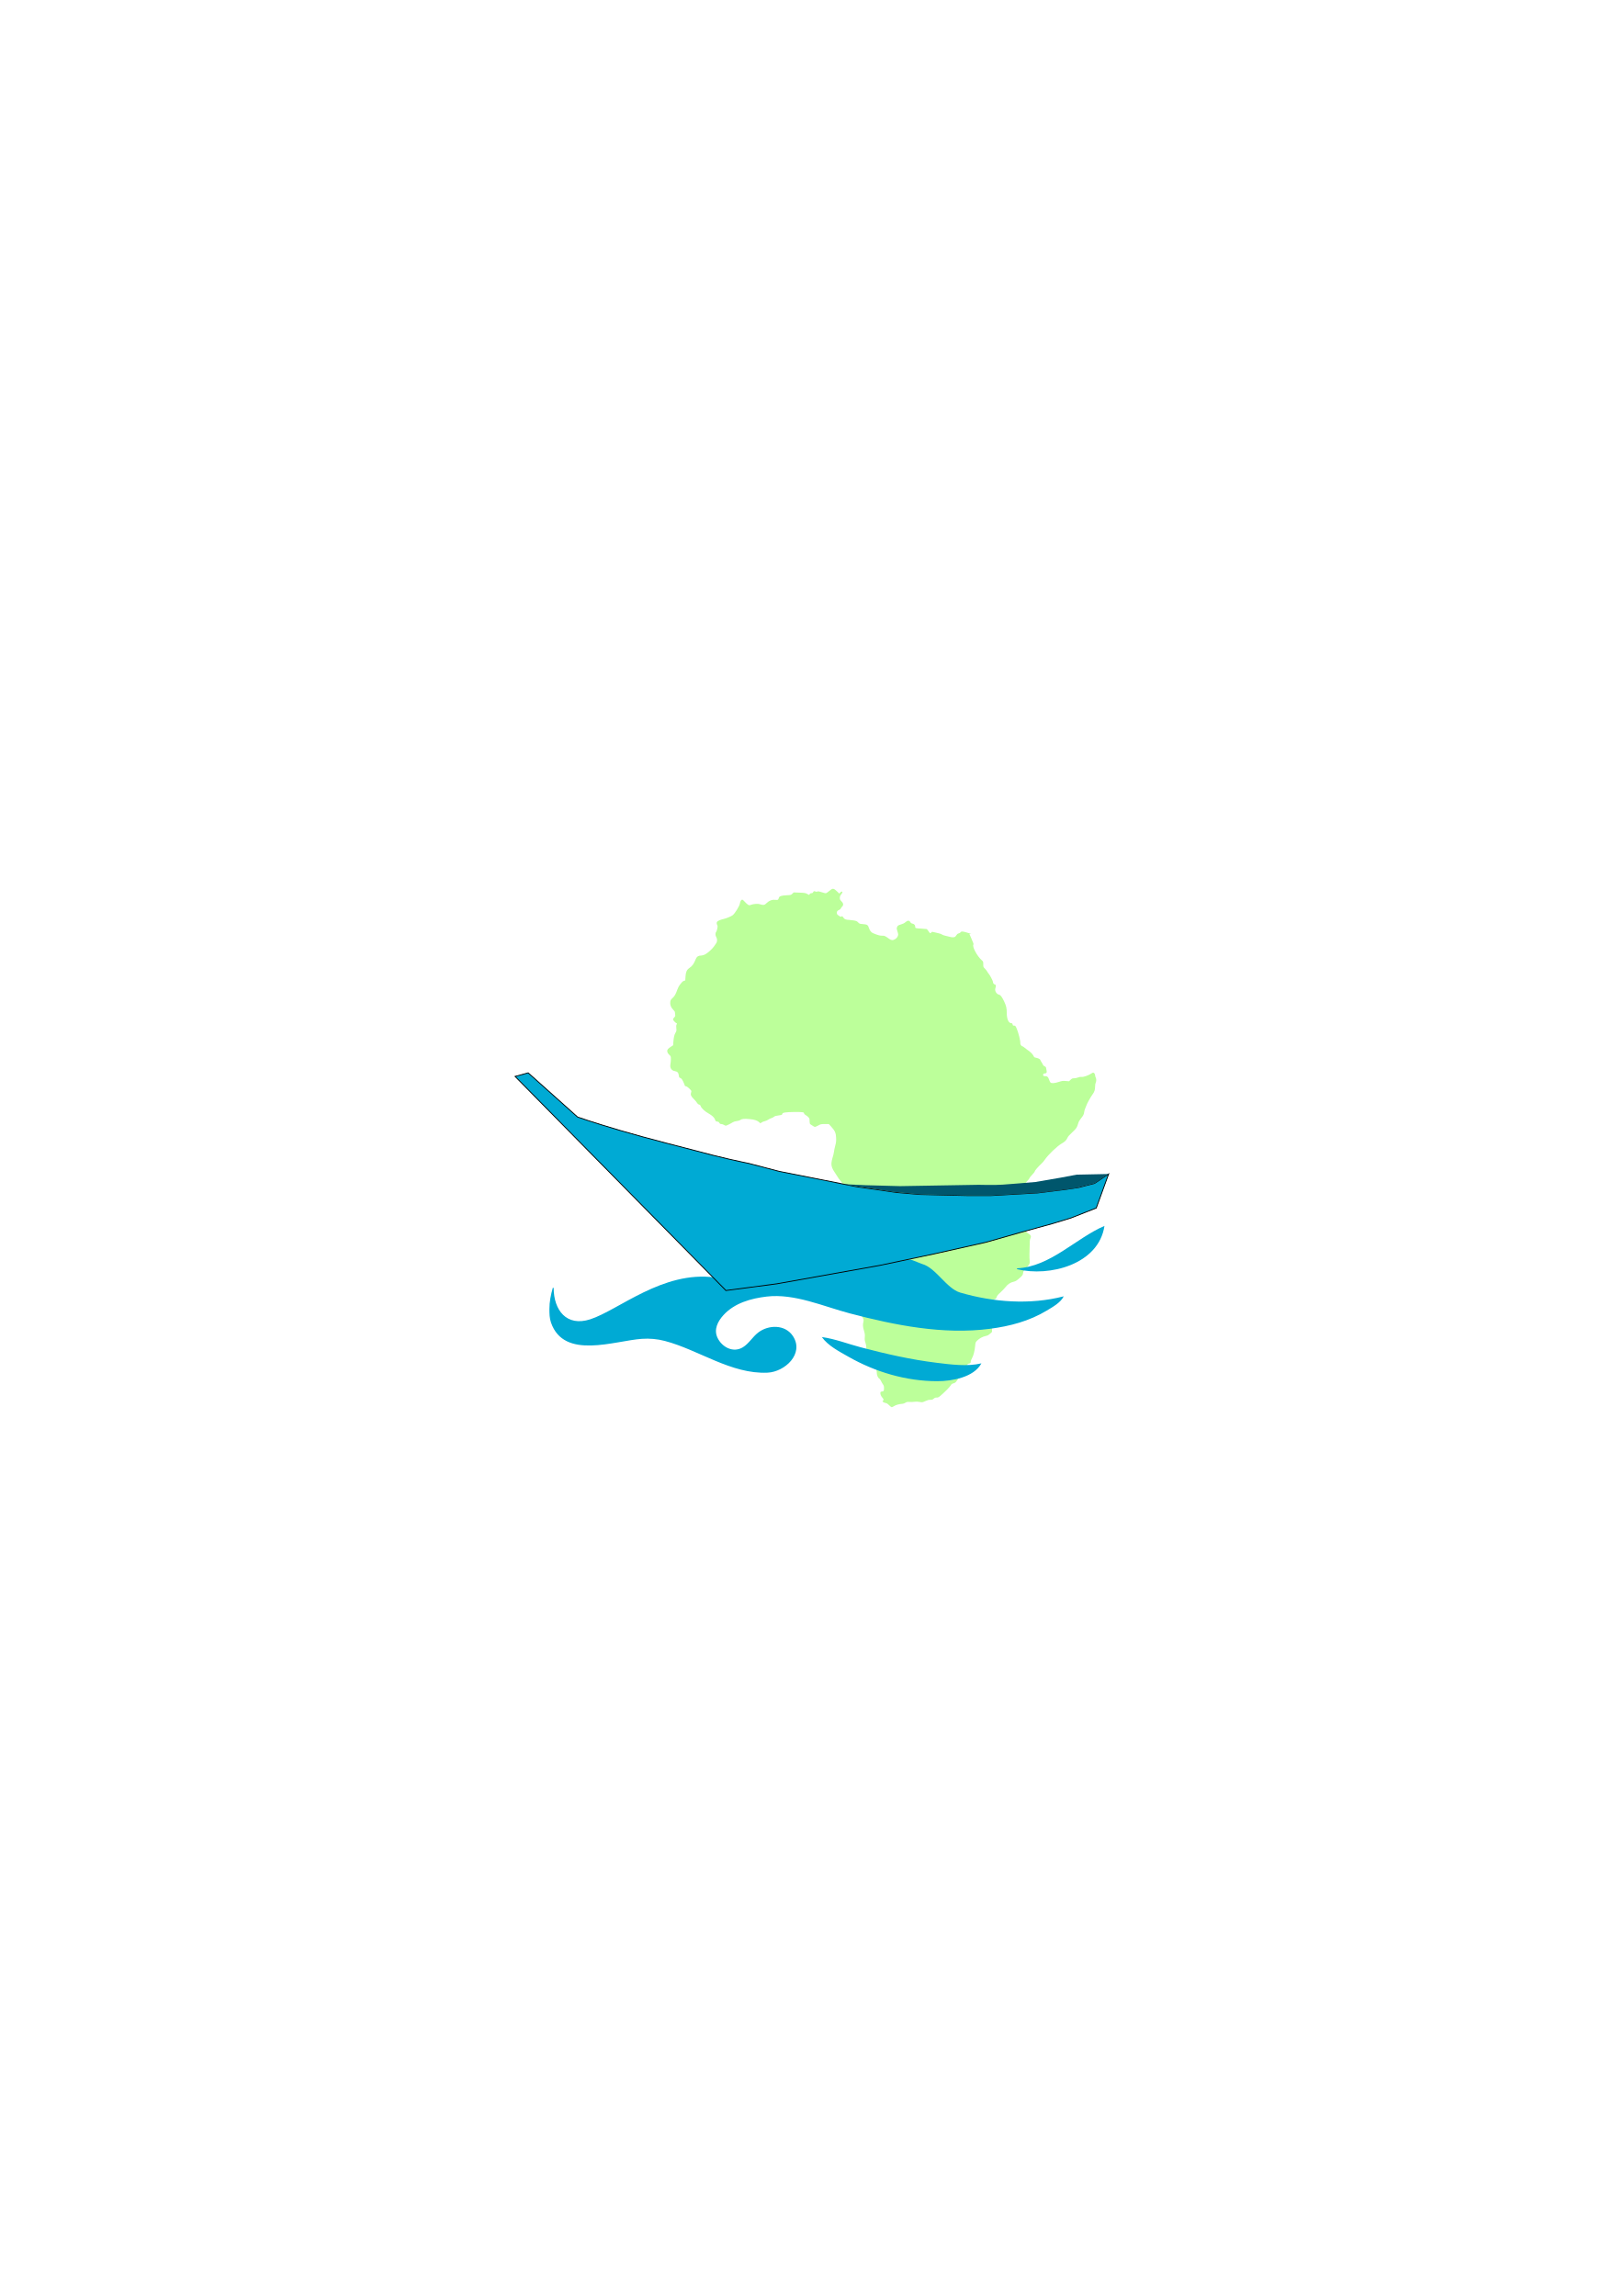
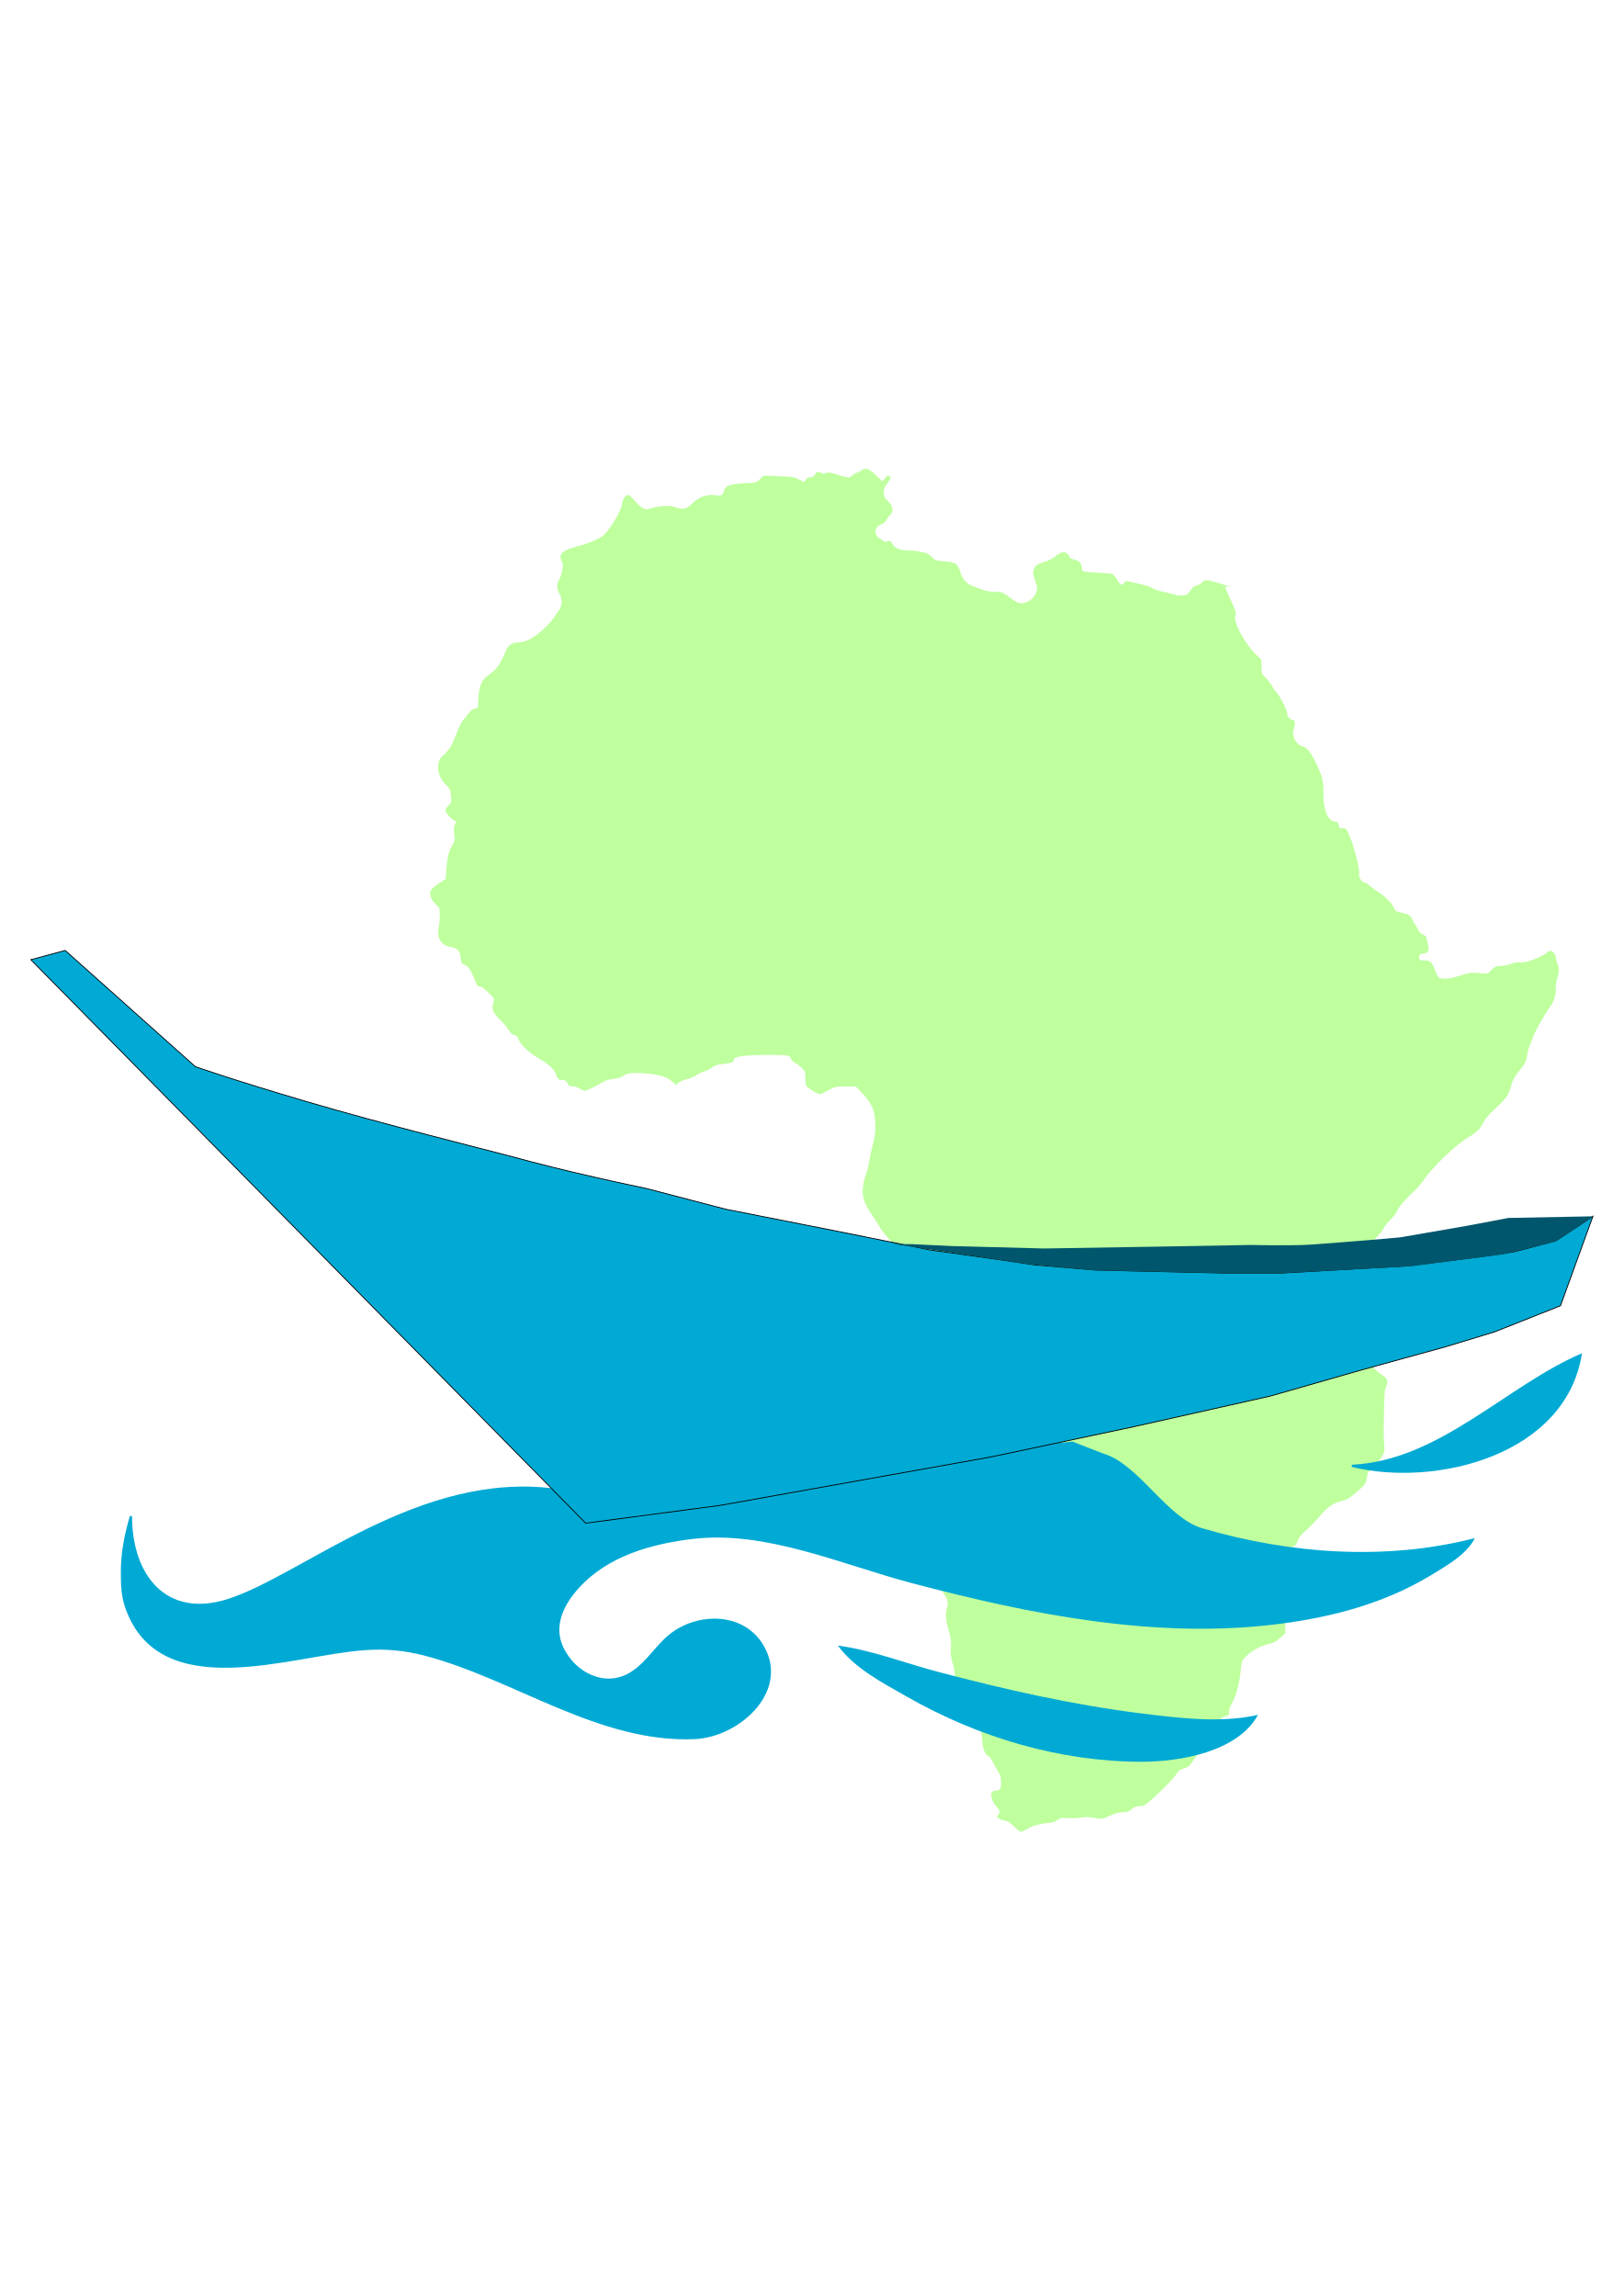
- <svg xmlns="http://www.w3.org/2000/svg" version="1.1" viewBox="0 0 595.276 841.89">
+ <svg xmlns="http://www.w3.org/2000/svg" id="Layer_1" version="1.1" viewBox="0 0 595.3 841.9">
  <defs>
    <style>
      .st0 {
-         stroke: #000;
-         stroke-miterlimit: 4.669;
-         stroke-width: .309px;
+         fill: #00566c;
      }

-       .st0, .st1 {
+       .st1 {
+         fill: #7fff3e;
+         isolation: isolate;
+         opacity: .5;
+       }
+ 
+       .st2, .st3 {
        fill: #00aad4;
      }

-       .st2 {
-         fill: #7fff3e;
-         isolation: isolate;
-         opacity: .525;
-       }
- 
      .st3 {
-         fill: #00566c;
+         stroke: #000;
+         stroke-miterlimit: 4.7;
+         stroke-width: .3px;
      }
    </style>
  </defs>
  <g id="svg1460">
    <g>
-       <path id="path33-3-1-1-9-9-8-0-7-3-9-8-9" class="st2" d="M304.052,326.669c-.52.446-1.084.832-1.263.862-.163.029-.861-.134-1.515-.371-.98-.327-1.292-.371-1.619-.253-.253.104-.49.104-.668,0-.446-.238-.683-.178-.862.223-.134.267-.282.371-.609.371-.282,0-.52.119-.668.327l-.223.327-.713-.386c-.639-.342-.936-.386-2.822-.461l-2.109-.074-.49.475c-.49.475-.535.49-2.124.564-1.946.089-2.688.357-2.837.965-.178.728-.342.817-1.203.713-1.203-.149-2.243.208-3.194,1.114-.654.624-.876.743-1.352.743-.312,0-.802-.104-1.114-.238-.653-.267-2.421-.164-3.357.208-.52.208-.609.208-1.055-.029-.267-.149-.802-.624-1.188-1.069-.371-.446-.802-.802-.951-.802-.371,0-.728.579-.847,1.367-.149.995-1.812,3.699-2.689,4.367-.579.431-2.377,1.173-3.446,1.396-.817.178-1.768.564-2.124.862-.327.267-.342.787-.059,1.337.178.357.178.564.014,1.337-.104.52-.297,1.055-.431,1.203-.327.357-.297,1.322.059,1.872.431.654.401,1.678-.074,2.317-.193.282-.55.772-.772,1.114-.654.951-2.436,2.54-3.327,2.956-.446.193-1.055.371-1.367.371-.98,0-1.56.342-1.901,1.144-.891,2.079-1.248,2.599-2.466,3.461-.921.654-1.263,1.426-1.367,3.119l-.089,1.396-.49.149c-.282.074-.624.342-.802.594-.178.253-.505.654-.728.906-.223.238-.609.995-.862,1.664-.668,1.842-1.01,2.436-1.797,3.164-.594.55-.728.787-.817,1.367-.149,1.01.238,2.079,1.055,2.882.401.386.654.758.654.98,0,.178.045.579.089.876.075.46.03.609-.371,1.01-.357.357-.446.564-.386.802.104.357.921,1.203,1.277,1.322.178.059.178.119,0,.46-.149.267-.178.639-.104,1.352.104.876.074,1.025-.297,1.664-.446.757-.639,1.575-.787,3.401l-.089,1.188-.713.461c-1.099.713-1.441,1.099-1.441,1.574,0,.564.223.98.832,1.545.475.446.505.52.505,1.515,0,.579-.074,1.396-.163,1.797-.282,1.352.371,2.391,1.619,2.585.936.163,1.322.55,1.441,1.515.089.758.134.847.594,1.025.401.178.594.431,1.025,1.307.282.594.535,1.218.564,1.381.029.208.178.312.475.342.267.029.698.342,1.233.862.802.802.802.817.639,1.337-.297.876-.089,1.426.906,2.391.49.475,1.04,1.114,1.218,1.426.208.371.46.594.758.668.342.089.505.253.624.594.238.728,1.471,1.886,2.822,2.644,1.426.802,2.198,1.545,2.466,2.362.178.535.253.594.743.639.401.029.609.149.728.371.223.431.416.55.876.55.208,0,.594.134.862.297.267.164.579.297.713.297.238,0,1.768-.743,2.57-1.262.327-.208.891-.371,1.426-.431.564-.059,1.055-.208,1.337-.416.55-.416,1.471-.49,3.505-.297,1.708.164,2.748.52,3.431,1.173l.401.371.46-.327c.267-.193.772-.401,1.144-.461.356-.074.936-.327,1.277-.564.342-.238.891-.505,1.203-.579.312-.089.728-.312.906-.475.253-.238.683-.371,1.649-.49,1.203-.163,1.322-.208,1.396-.55.074-.312.223-.386,1.04-.535.995-.193,5.659-.253,6.461-.074.312.059.46.193.49.431.029.208.253.431.609.624.579.282,1.337,1.055,1.367,1.381.014.104.029.535.045.98.014.609.089.847.312,1.01.847.594,1.456.936,1.664.936.134,0,.668-.238,1.188-.52.906-.49,1.01-.52,2.406-.52h1.471l.906.98c1.322,1.456,1.708,2.317,1.768,4.07.045,1.173,0,1.678-.312,2.837-.208.772-.416,1.797-.475,2.287-.059.49-.267,1.396-.475,2.005-.208.609-.401,1.545-.446,2.08-.089,1.144.223,2.035,1.218,3.491.342.49.802,1.203,1.025,1.589.208.386.728,1.084,1.144,1.56.401.46.772.995.802,1.188.045.193.104.49.149.683.045.208.253.431.55.564.327.134.505.327.535.579.029.208.178.505.327.668.594.668,1.188,1.782,1.188,2.258,0,.386.089.535.371.668.208.089.371.208.371.267s-.163.223-.371.357c-.505.327-.475.609.223,1.634.327.475.594,1.025.594,1.218,0,.178.297.951.668,1.708.758,1.545.802,1.886.356,2.599-.49.817-.431,1.589.267,3.104.327.728.758,1.768.936,2.302.55,1.545.253,2.332-1.203,3.193-.624.371-1.203,1.485-1.292,2.495-.029.431-.178.891-.297,1.04-.149.163-.297.832-.416,1.812-.149,1.307-.238,1.649-.624,2.228-.253.386-.49.98-.535,1.322-.475,4.1-.564,6.238-.342,7.13.074.238.446.743.832,1.114.505.49.787.921.98,1.5.134.446.401.98.594,1.188.416.475.906,1.664,1.04,2.525.178,1.277.55,2.079,1.56,3.505,1.129,1.575,1.277,1.99,1.055,2.837-.253.906-.193,1.827.223,3.179.312,1.055.371,1.426.297,2.362-.074.906-.029,1.292.208,1.961.164.475.297,1.069.297,1.322,0,.847.49,3.179.772,3.698.832,1.515,1.277,2.154,1.678,2.377.624.342,1.456,2.391,1.426,3.535-.014.936.386,2.005.876,2.258.178.089.49.52.698.936.193.431.52.995.728,1.277.282.386.357.698.357,1.337,0,1.025-.089,1.173-.743,1.233-.356.029-.535.134-.564.312-.119.579.149,1.322.653,1.872.564.624.624.921.267,1.218-.223.178-.208.223.089.46.178.149.579.312.891.357.416.074.757.282,1.277.817.401.401.832.728.951.728.134,0,.535-.193.906-.431.624-.416,1.886-.757,3.119-.832.297-.029.758-.193,1.01-.386.312-.238.624-.327.98-.297.98.074,1.782.045,2.51-.059.446-.074,1.099-.045,1.708.074.995.178,1.01.178,2.109-.312.802-.371,1.292-.49,1.842-.475.609.014.817-.059,1.218-.416.386-.327.624-.416,1.069-.401.475.014.713-.089,1.292-.564,1.381-1.144,3.491-3.253,3.847-3.862.297-.505.475-.639,1.025-.787.475-.119.772-.312,1.025-.654,1.485-2.035,2.57-3.669,3.298-4.976.683-1.203.936-1.53,1.248-1.604.713-.149.758-.193.758-.668,0-.267.223-.891.505-1.381.55-1.01.951-2.599,1.129-4.501.104-1.218.134-1.277.743-1.901.772-.787,2.005-1.456,3.149-1.693.654-.134,1.025-.327,1.56-.817l.713-.639.014-1.396c.014-.891.104-1.634.253-2.05.327-.847.312-1.233-.045-1.961-.208-.401-.282-.743-.223-1.069.059-.327,0-.698-.208-1.144-.163-.371-.312-.891-.312-1.159,0-.327-.119-.579-.371-.802-.817-.713-.267-1.975.965-2.198,1.218-.223,1.456-.386,1.649-1.04.149-.475.46-.876,1.367-1.678.639-.579,1.5-1.471,1.901-1.99.817-1.055,1.797-1.693,3.015-1.961.654-.149,1.025-.371,1.99-1.218,1.233-1.069,1.352-1.248,1.441-2.154.029-.416.253-.743,1.01-1.515,1.292-1.352,1.5-1.782,1.367-2.837-.059-.46-.089-1.53-.074-2.391.089-5.05.104-5.273.356-5.778.342-.653.208-1.129-.475-1.56-1.456-.936-2.109-1.931-2.109-3.238,0-.312-.134-.847-.282-1.188-.164-.357-.357-1.144-.446-1.753-.178-1.173-.089-1.782.342-2.406.475-.668.223-1.589-.639-2.406-.535-.52-.579-.921-.164-1.723.357-.713.728-.921,1.619-.951q.683-.014.728-.564c.059-.728-.163-1.114-.713-1.233-.52-.119-.55-.267-.164-.772.164-.193.342-.668.386-1.055.193-1.574.238-1.678.906-2.347.357-.371.654-.757.654-.876,0-.104.431-.654.965-1.203.535-.55.965-1.114.965-1.248,0-.282,1.322-1.827,2.436-2.822.401-.371.995-1.069,1.322-1.56,1.173-1.753,4.486-4.917,6.12-5.852,1.173-.668,1.723-1.203,2.08-2.02.253-.564.713-1.099,1.812-2.109,1.515-1.396,1.753-1.768,2.184-3.312.149-.535.475-1.129.951-1.708.936-1.159,1.099-1.471,1.233-2.391.059-.431.208-.995.342-1.263.119-.282.327-.802.46-1.144.267-.802,1.56-3.119,2.273-4.085.698-.966.906-1.604.921-2.852,0-.609.104-1.188.223-1.411.119-.208.208-.639.208-.965s-.089-.758-.208-.965c-.119-.208-.208-.579-.223-.832,0-.46-.386-.951-.728-.951-.104,0-.431.163-.728.371-.951.654-2.837,1.307-3.476,1.203-.371-.059-.787,0-1.307.208-.416.163-1.069.297-1.471.297-.624,0-.787.074-1.263.535l-.564.55-1.203-.089c-1.069-.089-1.352-.059-2.584.342-1.604.52-2.703.579-3.06.178-.134-.149-.357-.609-.49-1.04-.327-.98-.639-1.277-1.396-1.248-.431.014-.624-.045-.728-.238-.208-.386.074-.772.564-.772.55,0,.817-.327.683-.847-.045-.238-.134-.668-.178-.98-.059-.475-.163-.609-.564-.787-.282-.104-.55-.357-.609-.535-.059-.193-.297-.624-.52-.966-.238-.342-.431-.683-.431-.758,0-.253-.52-.594-1.188-.772-.371-.089-.772-.193-.921-.238-.134-.045-.342-.327-.46-.624-.223-.55-1.307-1.589-2.258-2.183-.238-.163-.698-.505-1.01-.772-.297-.267-.639-.49-.758-.49-.356,0-.861-.772-.772-1.188.119-.579-.668-3.803-1.277-5.199-.49-1.144-.52-1.188-1.025-1.188-.371,0-.446-.074-.52-.446-.074-.342-.178-.446-.431-.446-1.04,0-1.708-1.471-1.708-3.758,0-1.723-.178-2.525-.921-4.144-.772-1.634-1.352-2.436-1.872-2.54-.995-.208-1.723-1.471-1.367-2.406.089-.223.149-.579.149-.817,0-.342-.074-.46-.371-.535-.401-.104-.668-.461-.668-.921,0-.357-1.114-2.51-1.56-3-.193-.208-.446-.579-.564-.832-.134-.238-.505-.728-.832-1.055-.594-.579-.609-.639-.609-1.604,0-.921-.029-1.025-.46-1.381-1.827-1.604-3.758-5.228-3.119-5.912.074-.074-.193-.847-.668-1.886-.446-.965-.802-1.812-.802-1.872,0-.074.178-.104.416-.074.594.089.282-.029-1.485-.535-1.649-.475-1.901-.46-2.332.059-.104.119-.386.267-.639.312-.297.074-.55.282-.743.609-.163.282-.416.579-.564.654-.401.208-1.173.178-2.035-.075-.416-.119-1.114-.297-1.545-.371-.446-.089-.995-.297-1.218-.46-.238-.178-1.01-.431-1.783-.579-.758-.149-1.485-.327-1.619-.371-.164-.059-.312,0-.446.208-.297.475-.52.386-1.025-.431-.238-.401-.564-.758-.698-.802-.134-.029-1.025-.104-1.961-.163-2.198-.119-2.228-.134-2.228-.728,0-.579-.371-.98-1.055-1.114-.327-.059-.564-.238-.728-.535-.371-.683-1.01-.683-1.768,0-.401.356-.906.624-1.574.817-1.173.342-1.337.46-1.56,1.114-.134.401-.104.639.149,1.352.164.475.297,1.025.297,1.218,0,.639-.46,1.367-1.114,1.738-.861.505-1.381.475-2.243-.149-1.5-1.084-1.574-1.114-2.54-1.114-.876,0-1.56-.193-3.416-.966-.564-.253-1.129-.98-1.381-1.782-.386-1.218-.639-1.396-2.347-1.515-1.069-.089-1.173-.119-1.634-.609-.431-.446-.668-.55-1.56-.713-.594-.104-1.367-.193-1.738-.208-1.129-.014-1.768-.253-2.109-.832-.312-.52-.49-.594-.847-.371-.149.104-.357.029-.654-.223-.238-.193-.475-.357-.55-.357-.059,0-.193-.193-.297-.431-.253-.624.059-1.218.743-1.441.327-.104.564-.312.668-.564.089-.208.312-.52.49-.683.55-.505.446-1.233-.267-1.931-.52-.505-.594-.668-.594-1.233,0-.52.104-.787.535-1.337.505-.654.564-.995.149-.995-.104,0-.342.164-.535.371l-.357.371-.743-.728c-1.367-1.307-1.634-1.337-2.896-.253h.002Z" />
-       <path id="path3836-2-1-5-9-0" class="st1" d="M333.931,461.86l4.177,1.63c4.981,1.362,8.916,9.005,13.911,10.466,12.152,3.554,25.598,4.575,37.961,1.377-1.131,2.321-4.066,3.924-6.223,5.226-6.383,3.855-13.514,5.732-20.847,6.685-17.153,2.229-34.788-1.3-51.34-5.652-9.682-2.546-20.29-7.378-30.493-6.17-5.719.677-11.782,2.355-15.815,6.761-2.121,2.317-3.682,5.328-2.189,8.396,1.675,3.442,5.779,5.601,9.291,3.424,2.224-1.378,3.541-3.804,5.601-5.39,3.803-2.93,9.942-3.02,12.767,1.344,4.183,6.463-3.019,13.08-9.344,13.367-13.322.605-25.173-8.345-37.649-11.63-2.729-.718-5.587-.969-8.401-.776-10.055.69-28.551,7.802-33.324-5.94-.564-1.624-.592-3.281-.592-4.978,0-2.709.512-5.178,1.245-7.779h.311c.023,8.218,4.749,14.332,13.38,11.548,10.405-3.356,26.663-17.926,45.667-15.356h0M404.915,449.507c-2.126,14.184-20.232,18.78-32.049,15.869v-.311c12.192-.557,21.489-11.001,32.049-15.558M359.798,499.914c-2.808,5.179-10.867,6.534-16.18,6.534-11.412,0-22.765-3.365-32.671-9.024-3.327-1.901-7.389-3.979-9.646-7.156,4.817.649,9.613,2.534,14.313,3.77,9.138,2.402,18.31,4.5,27.693,5.653,5.241.644,11.29,1.461,16.491.223h0Z" />
+       <path id="path33-3-1-1-9-9-8-0-7-3-9-8-9" class="st1" d="M314.5,172.8c-1.4,1.2-2.9,2.2-3.3,2.3-.4,0-2.3-.4-4-1-2.6-.9-3.4-1-4.3-.7-.7.3-1.3.3-1.8,0-1.2-.6-1.8-.5-2.3.6-.4.7-.7,1-1.6,1s-1.4.3-1.8.9l-.6.9-1.9-1c-1.7-.9-2.5-1-7.4-1.2l-5.6-.2-1.3,1.3c-1.3,1.3-1.4,1.3-5.6,1.5-5.1.2-7.1.9-7.5,2.5-.5,1.9-.9,2.2-3.2,1.9-3.2-.4-5.9.5-8.4,2.9-1.7,1.6-2.3,2-3.6,2s-2.1-.3-2.9-.6c-1.7-.7-6.4-.4-8.8.5-1.4.5-1.6.5-2.8,0-.7-.4-2.1-1.6-3.1-2.8-1-1.2-2.1-2.1-2.5-2.1-1,0-1.9,1.5-2.2,3.6-.4,2.6-4.8,9.7-7.1,11.5-1.5,1.1-6.3,3.1-9.1,3.7-2.2.5-4.7,1.5-5.6,2.3-.9.7-.9,2.1-.2,3.5.5.9.5,1.5,0,3.5-.3,1.4-.8,2.8-1.1,3.2-.9.9-.8,3.5.2,4.9,1.1,1.7,1.1,4.4-.2,6.1-.5.7-1.4,2-2,2.9-1.7,2.5-6.4,6.7-8.8,7.8-1.2.5-2.8,1-3.6,1-2.6,0-4.1.9-5,3-2.3,5.5-3.3,6.8-6.5,9.1-2.4,1.7-3.3,3.8-3.6,8.2l-.2,3.7-1.3.4c-.7.2-1.6.9-2.1,1.6-.5.7-1.3,1.7-1.9,2.4-.6.6-1.6,2.6-2.3,4.4-1.8,4.8-2.7,6.4-4.7,8.3-1.6,1.4-1.9,2.1-2.2,3.6-.4,2.7.6,5.5,2.8,7.6,1.1,1,1.7,2,1.7,2.6s.1,1.5.2,2.3c.2,1.2,0,1.6-1,2.7s-1.2,1.5-1,2.1c.3.9,2.4,3.2,3.4,3.5.5.2.5.3,0,1.2-.4.7-.5,1.7-.3,3.6.3,2.3.2,2.7-.8,4.4-1.2,2-1.7,4.1-2.1,9l-.2,3.1-1.9,1.2c-2.9,1.9-3.8,2.9-3.8,4.1s.6,2.6,2.2,4.1c1.3,1.2,1.3,1.4,1.3,4s-.2,3.7-.4,4.7c-.7,3.6,1,6.3,4.3,6.8,2.5.4,3.5,1.4,3.8,4,.2,2,.4,2.2,1.6,2.7,1.1.5,1.6,1.1,2.7,3.4.7,1.6,1.4,3.2,1.5,3.6,0,.5.5.8,1.3.9.7,0,1.8.9,3.2,2.3,2.1,2.1,2.1,2.2,1.7,3.5-.8,2.3-.2,3.8,2.4,6.3,1.3,1.3,2.7,2.9,3.2,3.8.5,1,1.2,1.6,2,1.8.9.2,1.3.7,1.6,1.6.6,1.9,3.9,5,7.4,7,3.8,2.1,5.8,4.1,6.5,6.2.5,1.4.7,1.6,2,1.7,1.1,0,1.6.4,1.9,1,.6,1.1,1.1,1.4,2.3,1.4s1.6.4,2.3.8c.7.4,1.5.8,1.9.8.6,0,4.7-2,6.8-3.3.9-.5,2.3-1,3.8-1.1,1.5-.2,2.8-.5,3.5-1.1,1.4-1.1,3.9-1.3,9.2-.8,4.5.4,7.2,1.4,9,3.1l1.1,1,1.2-.9c.7-.5,2-1.1,3-1.2.9-.2,2.5-.9,3.4-1.5.9-.6,2.3-1.3,3.2-1.5.8-.2,1.9-.8,2.4-1.3.7-.6,1.8-1,4.3-1.3,3.2-.4,3.5-.5,3.7-1.4.2-.8.6-1,2.7-1.4,2.6-.5,14.9-.7,17-.2.8.2,1.2.5,1.3,1.1,0,.5.7,1.1,1.6,1.6,1.5.7,3.5,2.8,3.6,3.6,0,.3,0,1.4.1,2.6,0,1.6.2,2.2.8,2.7,2.2,1.6,3.8,2.5,4.4,2.5s1.8-.6,3.1-1.4c2.4-1.3,2.7-1.4,6.3-1.4h3.9l2.4,2.6c3.5,3.8,4.5,6.1,4.7,10.7.1,3.1,0,4.4-.8,7.5-.5,2-1.1,4.7-1.3,6-.2,1.3-.7,3.7-1.3,5.3s-1.1,4.1-1.2,5.5c-.2,3,.6,5.4,3.2,9.2.9,1.3,2.1,3.2,2.7,4.2.5,1,1.9,2.9,3,4.1,1.1,1.2,2,2.6,2.1,3.1.1.5.3,1.3.4,1.8.1.5.7,1.1,1.4,1.5.9.4,1.3.9,1.4,1.5,0,.5.5,1.3.9,1.8,1.6,1.8,3.1,4.7,3.1,5.9s.2,1.4,1,1.8c.5.2,1,.5,1,.7s-.4.6-1,.9c-1.3.9-1.3,1.6.6,4.3.9,1.3,1.6,2.7,1.6,3.2s.8,2.5,1.8,4.5c2,4.1,2.1,5,.9,6.8-1.3,2.2-1.1,4.2.7,8.2.9,1.9,2,4.7,2.5,6.1,1.4,4.1.7,6.1-3.2,8.4-1.6,1-3.2,3.9-3.4,6.6,0,1.1-.5,2.3-.8,2.7-.4.4-.8,2.2-1.1,4.8-.4,3.4-.6,4.3-1.6,5.9-.7,1-1.3,2.6-1.4,3.5-1.3,10.8-1.5,16.4-.9,18.8.2.6,1.2,2,2.2,2.9,1.3,1.3,2.1,2.4,2.6,3.9.4,1.2,1.1,2.6,1.6,3.1,1.1,1.3,2.4,4.4,2.7,6.6.5,3.4,1.4,5.5,4.1,9.2,3,4.1,3.4,5.2,2.8,7.5-.7,2.4-.5,4.8.6,8.4.8,2.8,1,3.8.8,6.2-.2,2.4,0,3.4.5,5.2.4,1.3.8,2.8.8,3.5,0,2.2,1.3,8.4,2,9.7,2.2,4,3.4,5.7,4.4,6.3,1.6.9,3.8,6.3,3.8,9.3,0,2.5,1,5.3,2.3,5.9.5.2,1.3,1.4,1.8,2.5.5,1.1,1.4,2.6,1.9,3.4.7,1,.9,1.8.9,3.5,0,2.7-.2,3.1-2,3.2-.9,0-1.4.4-1.5.8-.3,1.5.4,3.5,1.7,4.9,1.5,1.6,1.6,2.4.7,3.2-.6.5-.5.6.2,1.2.5.4,1.5.8,2.3.9,1.1.2,2,.7,3.4,2.2,1.1,1.1,2.2,1.9,2.5,1.9s1.4-.5,2.4-1.1c1.6-1.1,5-2,8.2-2.2.8,0,2-.5,2.7-1,.8-.6,1.6-.9,2.6-.8,2.6.2,4.7.1,6.6-.2,1.2-.2,2.9-.1,4.5.2,2.6.5,2.7.5,5.6-.8,2.1-1,3.4-1.3,4.8-1.3,1.6,0,2.2-.2,3.2-1.1,1-.9,1.6-1.1,2.8-1.1,1.3,0,1.9-.2,3.4-1.5,3.6-3,9.2-8.6,10.1-10.2.8-1.3,1.3-1.7,2.7-2.1,1.3-.3,2-.8,2.7-1.7,3.9-5.4,6.8-9.7,8.7-13.1,1.8-3.2,2.5-4,3.3-4.2,1.9-.4,2-.5,2-1.8s.6-2.3,1.3-3.6c1.4-2.7,2.5-6.8,3-11.8.3-3.2.4-3.4,2-5,2-2.1,5.3-3.8,8.3-4.5,1.7-.4,2.7-.9,4.1-2.2l1.9-1.7v-3.7c0-2.3.3-4.3.7-5.4.9-2.2.8-3.2-.1-5.2-.5-1.1-.7-2-.6-2.8.2-.9,0-1.8-.5-3-.4-1-.8-2.3-.8-3.1s-.3-1.5-1-2.1c-2.2-1.9-.7-5.2,2.5-5.8,3.2-.6,3.8-1,4.3-2.7.4-1.3,1.2-2.3,3.6-4.4,1.7-1.5,3.9-3.9,5-5.2,2.2-2.8,4.7-4.5,7.9-5.2,1.7-.4,2.7-1,5.2-3.2,3.2-2.8,3.6-3.3,3.8-5.7,0-1.1.7-2,2.7-4,3.4-3.6,3.9-4.7,3.6-7.5-.2-1.2-.2-4-.2-6.3.2-13.3.3-13.9.9-15.2.9-1.7.5-3-1.3-4.1-3.8-2.5-5.6-5.1-5.6-8.5s-.4-2.2-.7-3.1c-.4-.9-.9-3-1.2-4.6-.5-3.1-.2-4.7.9-6.3,1.3-1.8.6-4.2-1.7-6.3-1.4-1.4-1.5-2.4-.4-4.5.9-1.9,1.9-2.4,4.3-2.5,1.2,0,1.8-.5,1.9-1.5.2-1.9-.4-2.9-1.9-3.2-1.4-.3-1.4-.7-.4-2,.4-.5.9-1.8,1-2.8.5-4.1.6-4.4,2.4-6.2.9-1,1.7-2,1.7-2.3s1.1-1.7,2.5-3.2c1.4-1.4,2.5-2.9,2.5-3.3,0-.7,3.5-4.8,6.4-7.4,1.1-1,2.6-2.8,3.5-4.1,3.1-4.6,11.8-12.9,16.1-15.4,3.1-1.8,4.5-3.2,5.5-5.3.7-1.5,1.9-2.9,4.8-5.6,4-3.7,4.6-4.7,5.7-8.7.4-1.4,1.3-3,2.5-4.5,2.5-3.1,2.9-3.9,3.2-6.3.2-1.1.5-2.6.9-3.3.3-.7.9-2.1,1.2-3,.7-2.1,4.1-8.2,6-10.8,1.8-2.5,2.4-4.2,2.4-7.5,0-1.6.3-3.1.6-3.7.3-.5.5-1.7.5-2.5s-.2-2-.5-2.5c-.3-.5-.5-1.5-.6-2.2,0-1.2-1-2.5-1.9-2.5s-1.1.4-1.9,1c-2.5,1.7-7.5,3.4-9.1,3.2-1-.2-2.1,0-3.4.5-1.1.4-2.8.8-3.9.8-1.6,0-2.1.2-3.3,1.4l-1.5,1.4-3.2-.2c-2.8-.2-3.6-.2-6.8.9-4.2,1.4-7.1,1.5-8.1.5-.4-.4-.9-1.6-1.3-2.7-.9-2.6-1.7-3.4-3.7-3.3-1.1,0-1.6-.1-1.9-.6-.5-1,.2-2,1.5-2s2.2-.9,1.8-2.2c-.1-.6-.4-1.8-.5-2.6-.2-1.3-.4-1.6-1.5-2.1-.7-.3-1.4-.9-1.6-1.4-.2-.5-.8-1.6-1.4-2.5-.6-.9-1.1-1.8-1.1-2,0-.7-1.4-1.6-3.1-2-1-.2-2-.5-2.4-.6-.4-.1-.9-.9-1.2-1.6-.6-1.4-3.4-4.2-5.9-5.7-.6-.4-1.8-1.3-2.7-2-.8-.7-1.7-1.3-2-1.3-.9,0-2.3-2-2-3.1.3-1.5-1.8-10-3.4-13.7-1.3-3-1.4-3.1-2.7-3.1s-1.2-.2-1.4-1.2c-.2-.9-.5-1.2-1.1-1.2-2.7,0-4.5-3.9-4.5-9.9s-.5-6.6-2.4-10.9c-2-4.3-3.6-6.4-4.9-6.7-2.6-.5-4.5-3.9-3.6-6.3.2-.6.4-1.5.4-2.2,0-.9-.2-1.2-1-1.4-1.1-.3-1.8-1.2-1.8-2.4s-2.9-6.6-4.1-7.9c-.5-.5-1.2-1.5-1.5-2.2-.4-.6-1.3-1.9-2.2-2.8-1.6-1.5-1.6-1.7-1.6-4.2s0-2.7-1.2-3.6c-4.8-4.2-9.9-13.8-8.2-15.6.2-.2-.5-2.2-1.8-5-1.2-2.5-2.1-4.8-2.1-4.9s.5-.3,1.1-.2c1.6.2.7,0-3.9-1.4-4.3-1.3-5-1.2-6.1.2-.3.3-1,.7-1.7.8-.8.2-1.4.7-2,1.6-.4.7-1.1,1.5-1.5,1.7-1.1.5-3.1.5-5.4-.2-1.1-.3-2.9-.8-4.1-1-1.2-.2-2.6-.8-3.2-1.2-.6-.5-2.7-1.1-4.7-1.5-2-.4-3.9-.9-4.3-1-.4-.2-.8,0-1.2.5-.8,1.3-1.4,1-2.7-1.1-.6-1.1-1.5-2-1.8-2.1-.4,0-2.7-.3-5.2-.4-5.8-.3-5.9-.4-5.9-1.9s-1-2.6-2.8-2.9c-.9-.2-1.5-.6-1.9-1.4-1-1.8-2.7-1.8-4.7,0-1.1.9-2.4,1.6-4.1,2.2-3.1.9-3.5,1.2-4.1,2.9-.4,1.1-.3,1.7.4,3.6.4,1.3.8,2.7.8,3.2,0,1.7-1.2,3.6-2.9,4.6-2.3,1.3-3.6,1.3-5.9-.4-3.9-2.9-4.1-2.9-6.7-2.9s-4.1-.5-9-2.5c-1.5-.7-3-2.6-3.6-4.7-1-3.2-1.7-3.7-6.2-4-2.8-.2-3.1-.3-4.3-1.6-1.1-1.2-1.8-1.4-4.1-1.9-1.6-.3-3.6-.5-4.6-.5-3,0-4.7-.7-5.6-2.2-.8-1.4-1.3-1.6-2.2-1-.4.3-.9,0-1.7-.6-.6-.5-1.3-.9-1.4-.9s-.5-.5-.8-1.1c-.7-1.6.2-3.2,2-3.8.9-.3,1.5-.8,1.8-1.5.2-.5.8-1.4,1.3-1.8,1.4-1.3,1.2-3.2-.7-5.1-1.4-1.3-1.6-1.8-1.6-3.2s.3-2.1,1.4-3.5c1.3-1.7,1.5-2.6.4-2.6s-.9.4-1.4,1l-.9,1-2-1.9c-3.6-3.4-4.3-3.5-7.6-.7h0Z" />
+       <path id="path3836-2-1-5-9-0" class="st2" d="M393.2,528.6l11,4.3c13.1,3.6,23.5,23.7,36.6,27.5,32,9.4,67.4,12,99.9,3.6-3,6.1-10.7,10.3-16.4,13.8-16.8,10.1-35.6,15.1-54.9,17.6-45.1,5.9-91.6-3.4-135.1-14.9-25.5-6.7-53.4-19.4-80.3-16.2-15.1,1.8-31,6.2-41.6,17.8-5.6,6.1-9.7,14-5.8,22.1,4.4,9.1,15.2,14.7,24.5,9,5.9-3.6,9.3-10,14.7-14.2,10-7.7,26.2-7.9,33.6,3.5,11,17-7.9,34.4-24.6,35.2-35.1,1.6-66.3-22-99.1-30.6-7.2-1.9-14.7-2.6-22.1-2-26.5,1.8-75.1,20.5-87.7-15.6-1.5-4.3-1.6-8.6-1.6-13.1,0-7.1,1.3-13.6,3.3-20.5h.8c0,21.6,12.5,37.7,35.2,30.4,27.4-8.8,70.2-47.2,120.2-40.4h0M580,496.1c-5.6,37.3-53.2,49.4-84.4,41.8v-.8c32.1-1.5,56.6-29,84.4-40.9M461.2,628.8c-7.4,13.6-28.6,17.2-42.6,17.2-30,0-59.9-8.9-86-23.8-8.8-5-19.4-10.5-25.4-18.8,12.7,1.7,25.3,6.7,37.7,9.9,24.1,6.3,48.2,11.8,72.9,14.9,13.8,1.7,29.7,3.8,43.4.6h0Z" />
      <g id="g3199-81-2-5-3-5-0-1-85-1-4">
-         <path id="path2304-0-8-5-0-5-1-1-6-8-0-5" class="st0" d="M266.138,473.199l-77.303-78.504,4.804-1.31,18.114,16.199s5.026,1.798,15.453,4.881c10.427,3.084,25.175,6.758,27.634,7.424,4.918,1.332,8.28,2.156,12.445,3.132,2.42.567,7.288,1.583,7.288,1.583,0,0,10.919,2.839,11.055,2.893.136.055,15.204,3.003,15.204,3.003l13.184,2.648,8.68,1.228,5.951.874,8.489.737,7.916.191,9.936.218h8.189l8.68-.491,8.626-.491,10.1-1.256,4.913-.737,5.787-1.501,3.439-2.293,1.72-1.146-4.531,12.475-9.199,3.63-6.879,2.102-11.601,3.194-12.747,3.63-18.971,4.258-19.899,4.204-37.805,6.769-18.671,2.457Z" />
-         <path id="path2306-4-48-7-9-2-8-8-0-5-2-4" class="st3" d="M406.441,430.48l-11.77.241-5.808,1.097s-8.848,1.532-9.226,1.583c-1.212.164-10.953.893-12.041.98-2.809.225-8.814.057-8.814.057-.49.04-28.77.491-28.77.491l-12.864-.348c-.273-.012-5.623-.273-5.623-.273l-2.511-.055,18.432,2.777,9.445.928,16.787.382,9.526.055,17.961-1.01,12.884-1.665,7.234-1.802,5.159-3.439" />
+         <path id="path2304-0-8-5-0-5-1-1-6-8-0-5" class="st3" d="M214.7,558.5L11.3,351.9l12.6-3.4,47.7,42.6s13.2,4.7,40.7,12.8c27.4,8.1,66.3,17.8,72.7,19.5,12.9,3.5,21.8,5.7,32.8,8.2,6.4,1.5,19.2,4.2,19.2,4.2,0,0,28.7,7.5,29.1,7.6.4.1,40,7.9,40,7.9l34.7,7,22.8,3.2,15.7,2.3,22.3,1.9,20.8.5,26.2.6h21.6l22.8-1.3,22.7-1.3,26.6-3.3,12.9-1.9,15.2-4,9.1-6,4.5-3-11.9,32.8-24.2,9.6-18.1,5.5-30.5,8.4-33.5,9.6-49.9,11.2-52.4,11.1-99.5,17.8-49.1,6.5h0Z" />
+         <path id="path2306-4-48-7-9-2-8-8-0-5-2-4" class="st0" d="M584,446l-31,.6-15.3,2.9s-23.3,4-24.3,4.2c-3.2.4-28.8,2.4-31.7,2.6-7.4.6-23.2.2-23.2.2-1.3.1-75.7,1.3-75.7,1.3l-33.9-.9c-.7,0-14.8-.7-14.8-.7h-6.6c0-.1,48.5,7.2,48.5,7.2l24.9,2.4,44.2,1h25.1c0,.1,47.3-2.5,47.3-2.5l33.9-4.4,19-4.7,13.6-9.1" />
      </g>
    </g>
  </g>
</svg>
